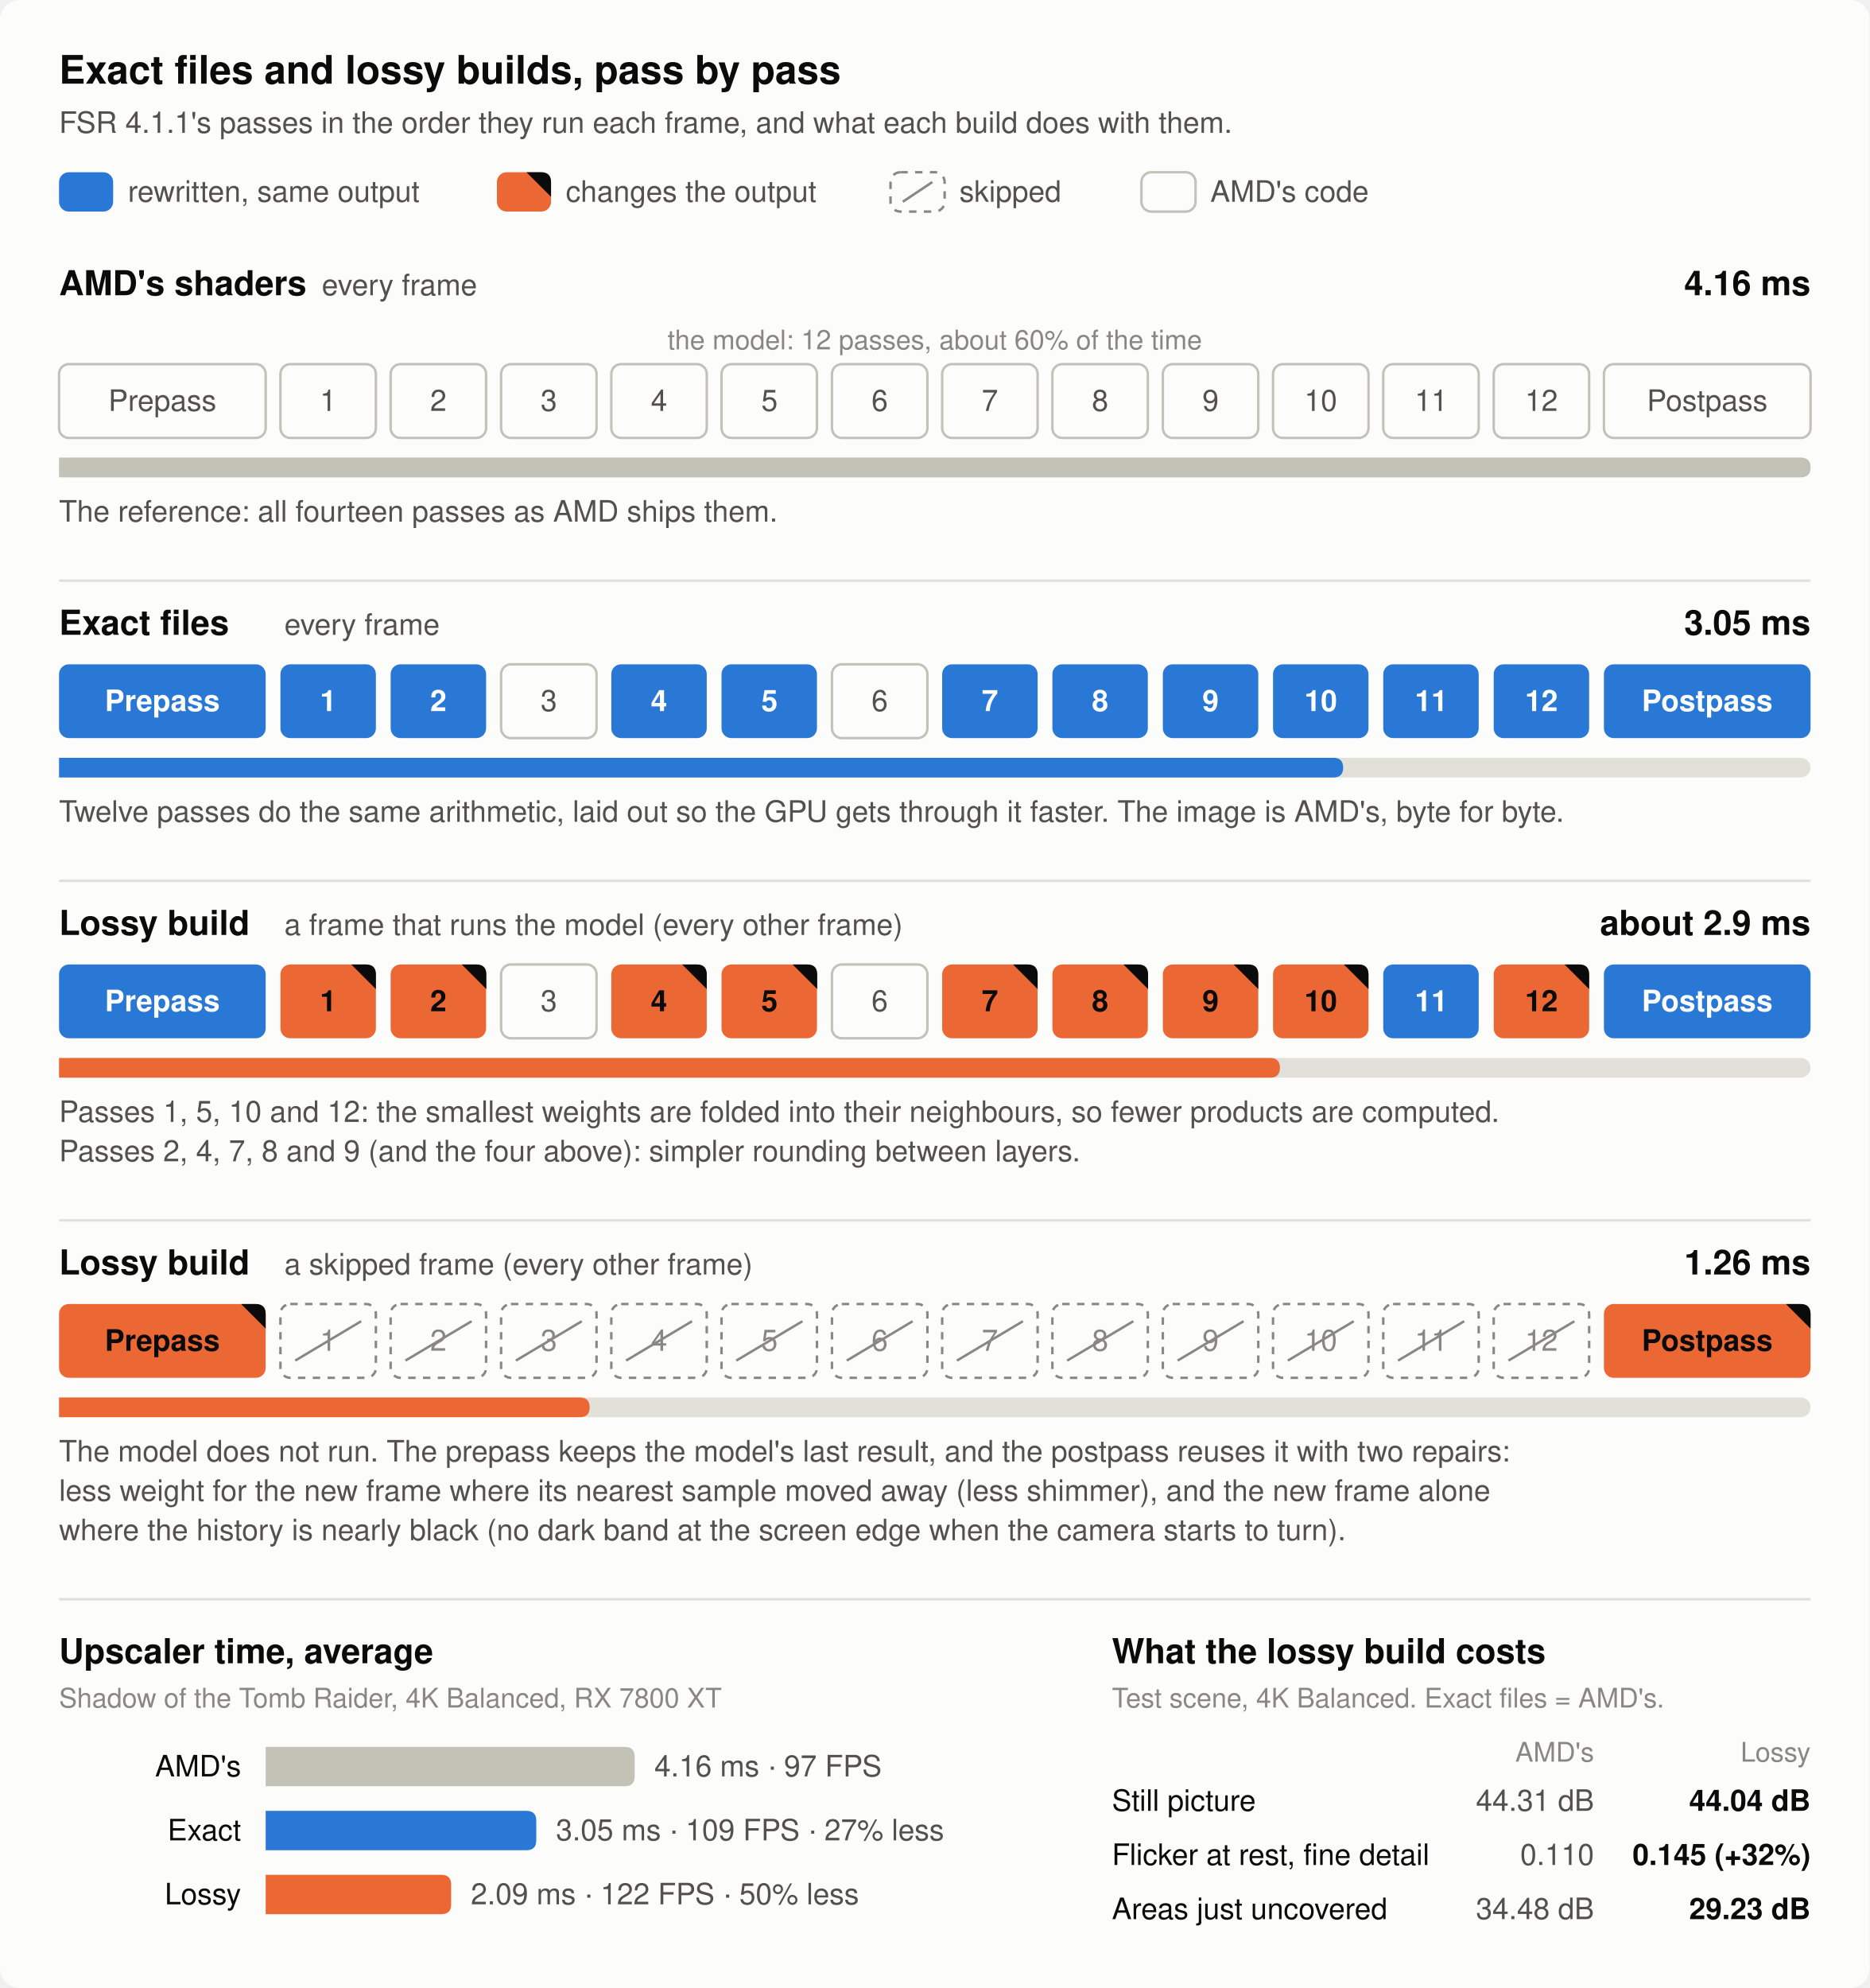
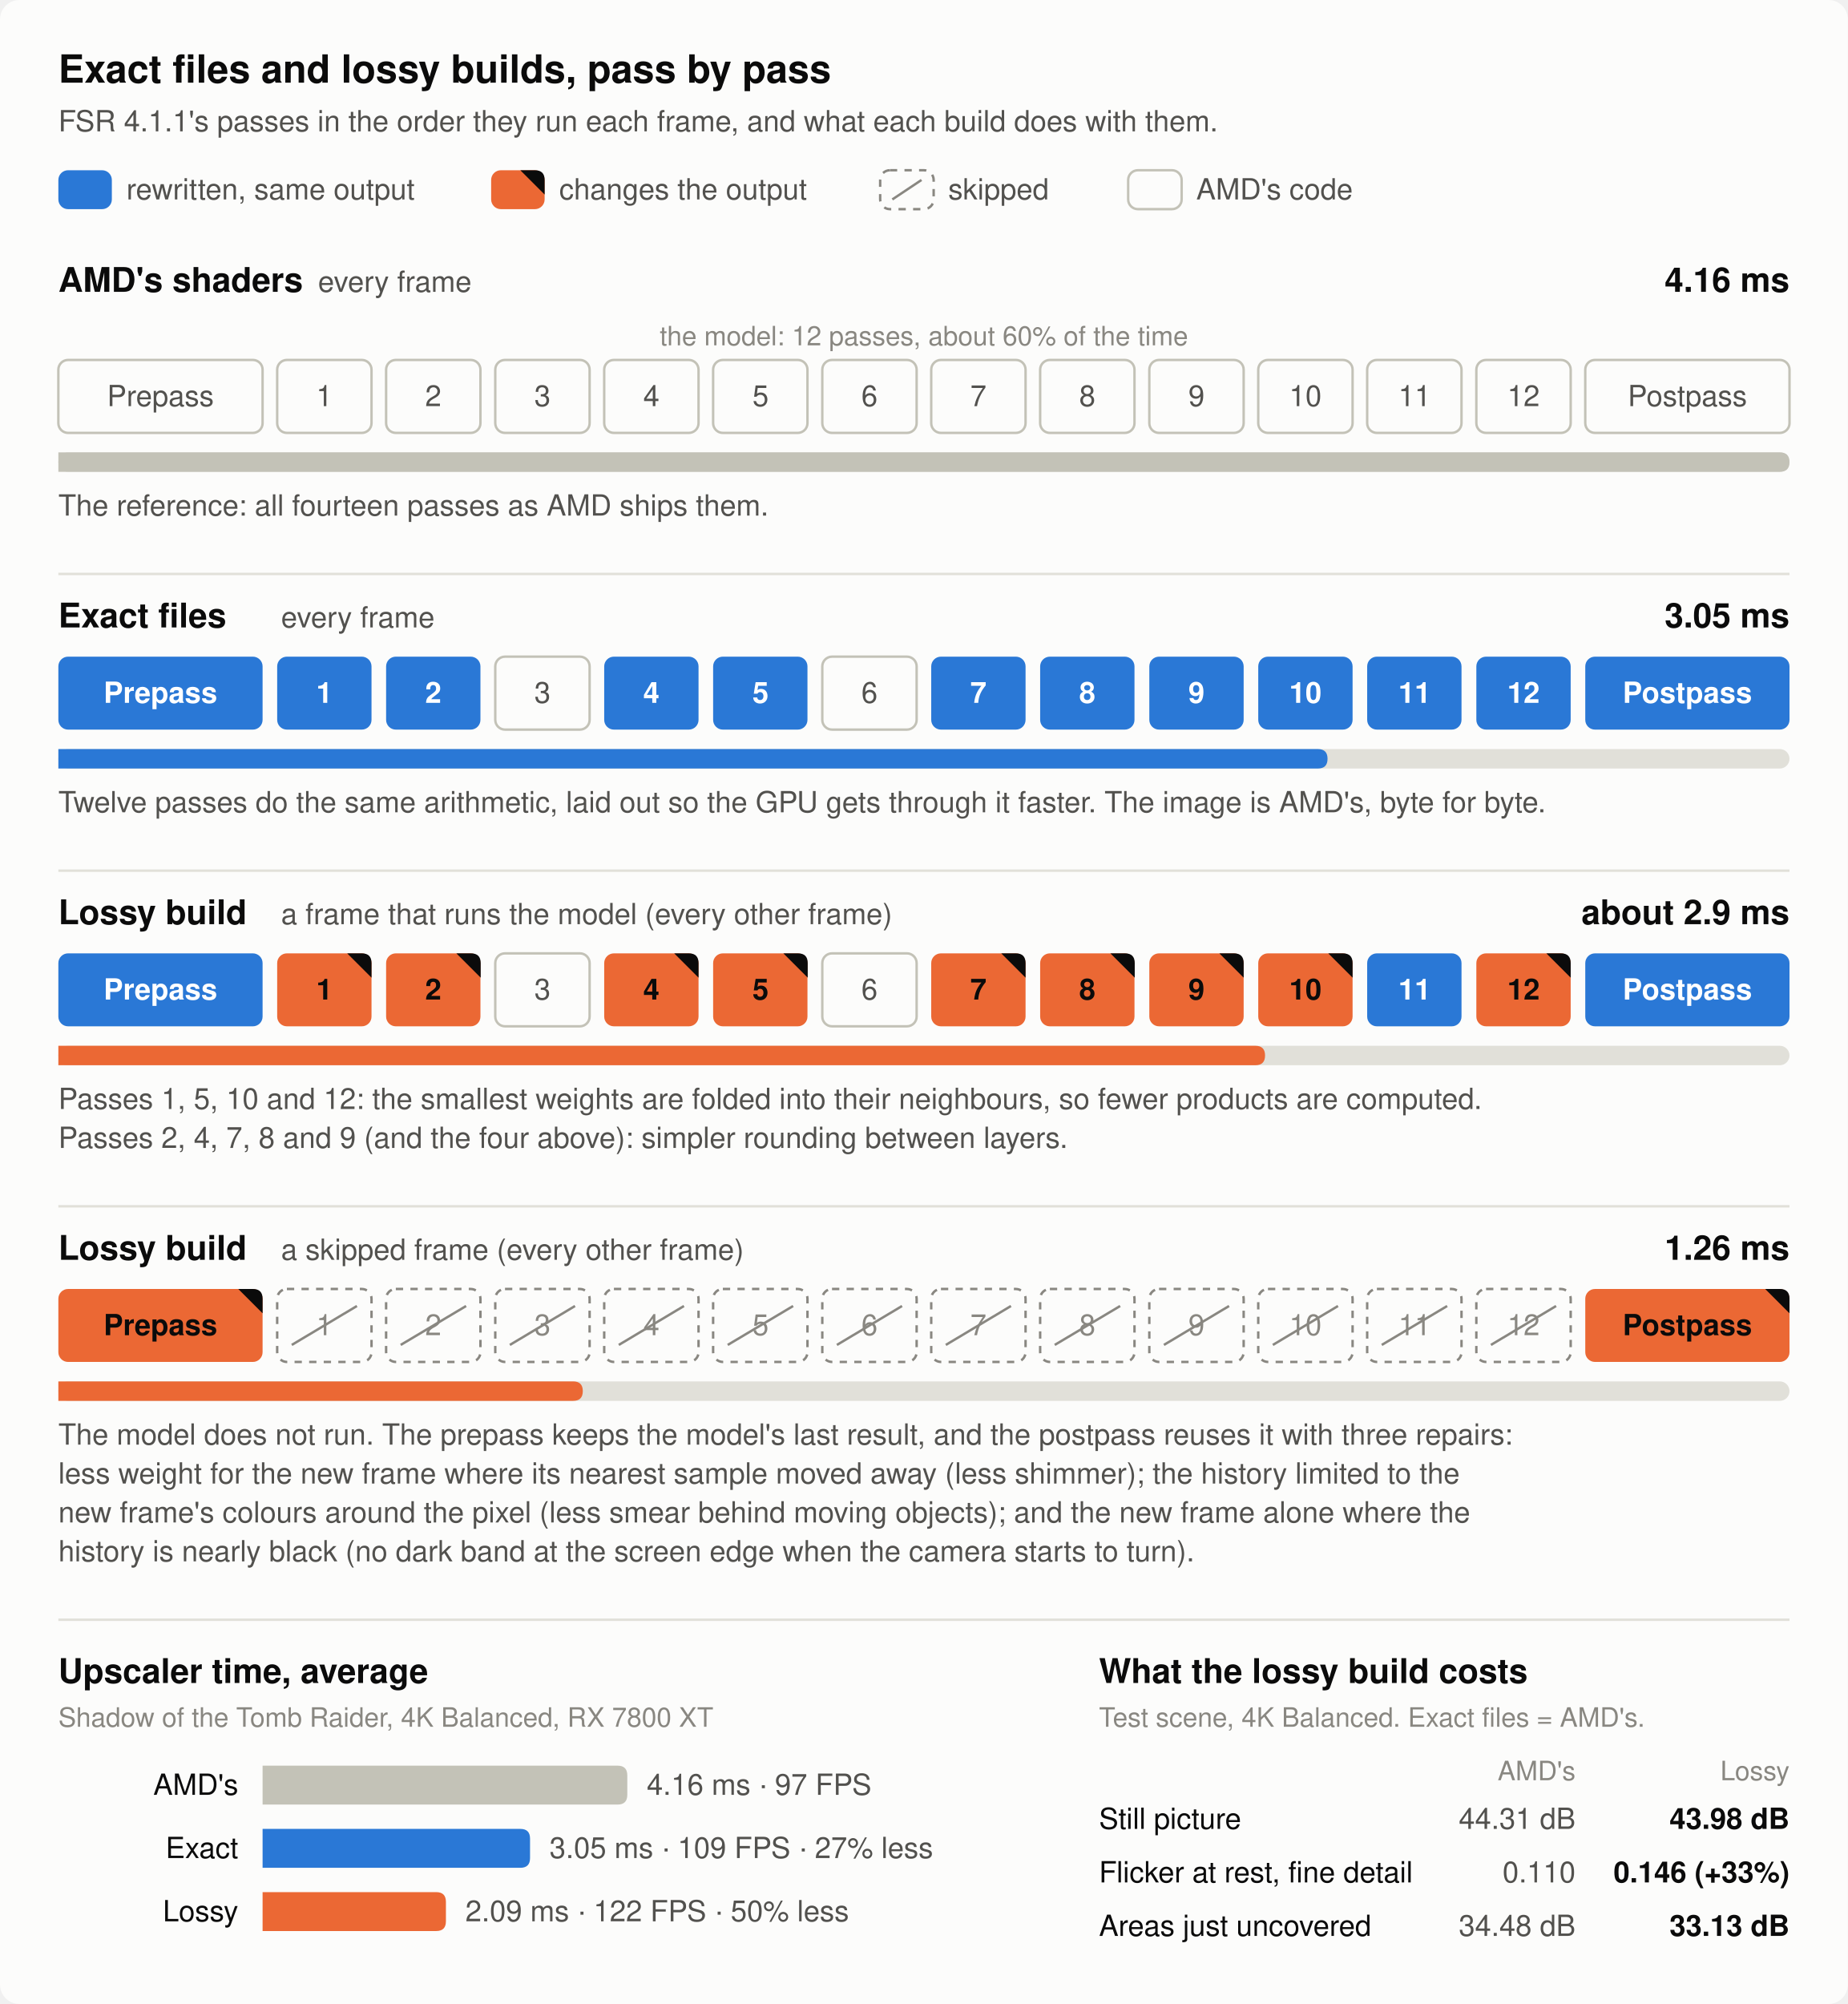
- <svg xmlns="http://www.w3.org/2000/svg" width="760" height="808" viewBox="0 0 760 808" role="img" aria-label="How the exact files and the lossy test builds differ from AMD's FSR 4.1.1 shaders, pass by pass. AMD's shaders: all fourteen passes unchanged, 4.16 ms per frame. Exact files: twelve passes rewritten with the same output (model passes 3 and 6 untouched), 3.05 ms, the image is AMD's byte for byte. Lossy build on a frame that runs the model: nine model passes change the output (weights folded in passes 1, 5, 10 and 12, simpler rounding in those and in 2, 4, 7, 8 and 9), about 2.9 ms. Lossy build on a skipped frame: all twelve model passes are skipped and the prepass and postpass reuse the last result with two repairs, 1.26 ms. The two kinds of frame alternate, 2.09 ms on average, 50% less than AMD's. Cost of the lossy build in a test scene at 4K Balanced: still picture 44.04 dB against 44.31, flicker on fine detail at rest 0.145 against 0.110 (32% more), areas just uncovered by a moving object 29.23 dB against 34.48. Shadow of the Tomb Raider, 4K Balanced, Radeon RX 7800 XT.">
-   <rect width="760" height="808" rx="8" fill="#fcfcfb" />
+ <svg xmlns="http://www.w3.org/2000/svg" width="760" height="824" viewBox="0 0 760 824" role="img" aria-label="How the exact files and the lossy test builds differ from AMD's FSR 4.1.1 shaders, pass by pass. AMD's shaders: all fourteen passes unchanged, 4.16 ms per frame. Exact files: twelve passes rewritten with the same output (model passes 3 and 6 untouched), 3.05 ms, the image is AMD's byte for byte. Lossy build on a frame that runs the model: nine model passes change the output (weights folded in passes 1, 5, 10 and 12, simpler rounding in those and in 2, 4, 7, 8 and 9), about 2.9 ms. Lossy build on a skipped frame: all twelve model passes are skipped and the prepass and postpass reuse the last result with three repairs, 1.26 ms. The two kinds of frame alternate, 2.09 ms on average, 50% less than AMD's. Cost of the lossy build in a test scene at 4K Balanced: still picture 43.98 dB against 44.31, flicker on fine detail at rest 0.146 against 0.110 (33% more), areas just uncovered by a moving object 33.13 dB against 34.48. Shadow of the Tomb Raider, 4K Balanced, Radeon RX 7800 XT.">
+   <rect width="760" height="824" rx="8" fill="#fcfcfb" />
  <text x="24.0" y="34.0" font-family="-apple-system, 'Segoe UI', Helvetica, Arial, sans-serif" font-size="16" font-weight="600" text-anchor="start" fill="#0b0b0b">Exact files and lossy builds, pass by pass</text>
  <text x="24.0" y="54.0" font-family="-apple-system, 'Segoe UI', Helvetica, Arial, sans-serif" font-size="12" text-anchor="start" fill="#52514e">FSR 4.1.1's passes in the order they run each frame, and what each build does with them.</text>
  <rect x="24.0" y="70" width="22.0" height="16" rx="4" fill="#2a78d6" />
  <text x="35.0" y="82.0" font-family="-apple-system, 'Segoe UI', Helvetica, Arial, sans-serif" font-size="12" font-weight="600" text-anchor="middle" fill="#ffffff" />
  <text x="52.0" y="82.0" font-family="-apple-system, 'Segoe UI', Helvetica, Arial, sans-serif" font-size="12" text-anchor="start" fill="#52514e">rewritten, same output</text>
  <rect x="202.0" y="70" width="22.0" height="16" rx="4" fill="#eb6834" />
  <text x="213.0" y="82.0" font-family="-apple-system, 'Segoe UI', Helvetica, Arial, sans-serif" font-size="12" font-weight="600" text-anchor="middle" fill="#0b0b0b" />
  <path d="M214.0,70 H220.0 Q224.0,70 224.0,74 V80 Z" fill="#0b0b0b" />
  <text x="230.0" y="82.0" font-family="-apple-system, 'Segoe UI', Helvetica, Arial, sans-serif" font-size="12" text-anchor="start" fill="#52514e">changes the output</text>
  <rect x="362.0" y="70" width="22.0" height="16" rx="4" fill="#fcfcfb" stroke="#898781" stroke-width="1" stroke-dasharray="3 3" />
  <line x1="367" y1="82" x2="379" y2="74" stroke="#898781" stroke-width="1" />
  <text x="390.0" y="82.0" font-family="-apple-system, 'Segoe UI', Helvetica, Arial, sans-serif" font-size="12" text-anchor="start" fill="#52514e">skipped</text>
  <rect x="464.0" y="70" width="22.0" height="16" rx="4" fill="#fcfcfb" stroke="#c3c2b7" stroke-width="1" />
  <text x="475.0" y="82.0" font-family="-apple-system, 'Segoe UI', Helvetica, Arial, sans-serif" font-size="12" text-anchor="middle" fill="#52514e" />
  <text x="492.0" y="82.0" font-family="-apple-system, 'Segoe UI', Helvetica, Arial, sans-serif" font-size="12" text-anchor="start" fill="#52514e">AMD's code</text>
  <text x="24.0" y="120.0" font-family="-apple-system, 'Segoe UI', Helvetica, Arial, sans-serif" font-size="14" font-weight="600" text-anchor="start" fill="#0b0b0b">AMD's shaders</text>
  <text x="130.8" y="120.0" font-family="-apple-system, 'Segoe UI', Helvetica, Arial, sans-serif" font-size="12" text-anchor="start" fill="#52514e">every frame</text>
  <text x="736.0" y="120.0" font-family="-apple-system, 'Segoe UI', Helvetica, Arial, sans-serif" font-size="14" font-weight="600" text-anchor="end" fill="#0b0b0b">4.16 ms</text>
  <rect x="24.0" y="148" width="84.0" height="30" rx="4" fill="#fcfcfb" stroke="#c3c2b7" stroke-width="1" />
  <text x="66.0" y="167.0" font-family="-apple-system, 'Segoe UI', Helvetica, Arial, sans-serif" font-size="12" text-anchor="middle" fill="#52514e">Prepass</text>
  <rect x="114.0" y="148" width="38.8" height="30" rx="4" fill="#fcfcfb" stroke="#c3c2b7" stroke-width="1" />
  <text x="133.4" y="167.0" font-family="-apple-system, 'Segoe UI', Helvetica, Arial, sans-serif" font-size="12" text-anchor="middle" fill="#52514e">1</text>
  <rect x="158.8" y="148" width="38.8" height="30" rx="4" fill="#fcfcfb" stroke="#c3c2b7" stroke-width="1" />
  <text x="178.2" y="167.0" font-family="-apple-system, 'Segoe UI', Helvetica, Arial, sans-serif" font-size="12" text-anchor="middle" fill="#52514e">2</text>
  <rect x="203.7" y="148" width="38.8" height="30" rx="4" fill="#fcfcfb" stroke="#c3c2b7" stroke-width="1" />
  <text x="223.1" y="167.0" font-family="-apple-system, 'Segoe UI', Helvetica, Arial, sans-serif" font-size="12" text-anchor="middle" fill="#52514e">3</text>
  <rect x="248.5" y="148" width="38.8" height="30" rx="4" fill="#fcfcfb" stroke="#c3c2b7" stroke-width="1" />
  <text x="267.9" y="167.0" font-family="-apple-system, 'Segoe UI', Helvetica, Arial, sans-serif" font-size="12" text-anchor="middle" fill="#52514e">4</text>
  <rect x="293.3" y="148" width="38.8" height="30" rx="4" fill="#fcfcfb" stroke="#c3c2b7" stroke-width="1" />
  <text x="312.8" y="167.0" font-family="-apple-system, 'Segoe UI', Helvetica, Arial, sans-serif" font-size="12" text-anchor="middle" fill="#52514e">5</text>
  <rect x="338.2" y="148" width="38.8" height="30" rx="4" fill="#fcfcfb" stroke="#c3c2b7" stroke-width="1" />
  <text x="357.6" y="167.0" font-family="-apple-system, 'Segoe UI', Helvetica, Arial, sans-serif" font-size="12" text-anchor="middle" fill="#52514e">6</text>
  <rect x="383.0" y="148" width="38.8" height="30" rx="4" fill="#fcfcfb" stroke="#c3c2b7" stroke-width="1" />
  <text x="402.4" y="167.0" font-family="-apple-system, 'Segoe UI', Helvetica, Arial, sans-serif" font-size="12" text-anchor="middle" fill="#52514e">7</text>
  <rect x="427.8" y="148" width="38.8" height="30" rx="4" fill="#fcfcfb" stroke="#c3c2b7" stroke-width="1" />
  <text x="447.2" y="167.0" font-family="-apple-system, 'Segoe UI', Helvetica, Arial, sans-serif" font-size="12" text-anchor="middle" fill="#52514e">8</text>
  <rect x="472.7" y="148" width="38.8" height="30" rx="4" fill="#fcfcfb" stroke="#c3c2b7" stroke-width="1" />
  <text x="492.1" y="167.0" font-family="-apple-system, 'Segoe UI', Helvetica, Arial, sans-serif" font-size="12" text-anchor="middle" fill="#52514e">9</text>
  <rect x="517.5" y="148" width="38.8" height="30" rx="4" fill="#fcfcfb" stroke="#c3c2b7" stroke-width="1" />
  <text x="536.9" y="167.0" font-family="-apple-system, 'Segoe UI', Helvetica, Arial, sans-serif" font-size="12" text-anchor="middle" fill="#52514e">10</text>
  <rect x="562.3" y="148" width="38.8" height="30" rx="4" fill="#fcfcfb" stroke="#c3c2b7" stroke-width="1" />
  <text x="581.8" y="167.0" font-family="-apple-system, 'Segoe UI', Helvetica, Arial, sans-serif" font-size="12" text-anchor="middle" fill="#52514e">11</text>
  <rect x="607.2" y="148" width="38.8" height="30" rx="4" fill="#fcfcfb" stroke="#c3c2b7" stroke-width="1" />
  <text x="626.6" y="167.0" font-family="-apple-system, 'Segoe UI', Helvetica, Arial, sans-serif" font-size="12" text-anchor="middle" fill="#52514e">12</text>
  <rect x="652.0" y="148" width="84.0" height="30" rx="4" fill="#fcfcfb" stroke="#c3c2b7" stroke-width="1" />
  <text x="694.0" y="167.0" font-family="-apple-system, 'Segoe UI', Helvetica, Arial, sans-serif" font-size="12" text-anchor="middle" fill="#52514e">Postpass</text>
  <text x="380.0" y="142.0" font-family="-apple-system, 'Segoe UI', Helvetica, Arial, sans-serif" font-size="11" text-anchor="middle" fill="#898781">the model: 12 passes, about 60% of the time</text>
  <rect x="24" y="186" width="712" height="8" rx="4" fill="#e1e0d9" />
  <path d="M24,186 H732.0 Q736.0,186 736.0,190 V190 Q736.0,194 732.0,194 H24 Z" fill="#c3c2b7" />
  <text x="24.0" y="212.0" font-family="-apple-system, 'Segoe UI', Helvetica, Arial, sans-serif" font-size="12" text-anchor="start" fill="#52514e">The reference: all fourteen passes as AMD ships them.</text>
  <line x1="24" y1="236" x2="736" y2="236" stroke="#e1e0d9" stroke-width="1" />
  <text x="24.0" y="258.0" font-family="-apple-system, 'Segoe UI', Helvetica, Arial, sans-serif" font-size="14" font-weight="600" text-anchor="start" fill="#0b0b0b">Exact files</text>
  <text x="115.6" y="258.0" font-family="-apple-system, 'Segoe UI', Helvetica, Arial, sans-serif" font-size="12" text-anchor="start" fill="#52514e">every frame</text>
  <text x="736.0" y="258.0" font-family="-apple-system, 'Segoe UI', Helvetica, Arial, sans-serif" font-size="14" font-weight="600" text-anchor="end" fill="#0b0b0b">3.05 ms</text>
  <rect x="24.0" y="270" width="84.0" height="30" rx="4" fill="#2a78d6" />
  <text x="66.0" y="289.0" font-family="-apple-system, 'Segoe UI', Helvetica, Arial, sans-serif" font-size="12" font-weight="600" text-anchor="middle" fill="#ffffff">Prepass</text>
  <rect x="114.0" y="270" width="38.8" height="30" rx="4" fill="#2a78d6" />
  <text x="133.4" y="289.0" font-family="-apple-system, 'Segoe UI', Helvetica, Arial, sans-serif" font-size="12" font-weight="600" text-anchor="middle" fill="#ffffff">1</text>
  <rect x="158.8" y="270" width="38.8" height="30" rx="4" fill="#2a78d6" />
  <text x="178.2" y="289.0" font-family="-apple-system, 'Segoe UI', Helvetica, Arial, sans-serif" font-size="12" font-weight="600" text-anchor="middle" fill="#ffffff">2</text>
  <rect x="203.7" y="270" width="38.8" height="30" rx="4" fill="#fcfcfb" stroke="#c3c2b7" stroke-width="1" />
  <text x="223.1" y="289.0" font-family="-apple-system, 'Segoe UI', Helvetica, Arial, sans-serif" font-size="12" text-anchor="middle" fill="#52514e">3</text>
  <rect x="248.5" y="270" width="38.8" height="30" rx="4" fill="#2a78d6" />
  <text x="267.9" y="289.0" font-family="-apple-system, 'Segoe UI', Helvetica, Arial, sans-serif" font-size="12" font-weight="600" text-anchor="middle" fill="#ffffff">4</text>
  <rect x="293.3" y="270" width="38.8" height="30" rx="4" fill="#2a78d6" />
  <text x="312.8" y="289.0" font-family="-apple-system, 'Segoe UI', Helvetica, Arial, sans-serif" font-size="12" font-weight="600" text-anchor="middle" fill="#ffffff">5</text>
  <rect x="338.2" y="270" width="38.8" height="30" rx="4" fill="#fcfcfb" stroke="#c3c2b7" stroke-width="1" />
  <text x="357.6" y="289.0" font-family="-apple-system, 'Segoe UI', Helvetica, Arial, sans-serif" font-size="12" text-anchor="middle" fill="#52514e">6</text>
  <rect x="383.0" y="270" width="38.8" height="30" rx="4" fill="#2a78d6" />
  <text x="402.4" y="289.0" font-family="-apple-system, 'Segoe UI', Helvetica, Arial, sans-serif" font-size="12" font-weight="600" text-anchor="middle" fill="#ffffff">7</text>
  <rect x="427.8" y="270" width="38.8" height="30" rx="4" fill="#2a78d6" />
  <text x="447.2" y="289.0" font-family="-apple-system, 'Segoe UI', Helvetica, Arial, sans-serif" font-size="12" font-weight="600" text-anchor="middle" fill="#ffffff">8</text>
  <rect x="472.7" y="270" width="38.8" height="30" rx="4" fill="#2a78d6" />
  <text x="492.1" y="289.0" font-family="-apple-system, 'Segoe UI', Helvetica, Arial, sans-serif" font-size="12" font-weight="600" text-anchor="middle" fill="#ffffff">9</text>
  <rect x="517.5" y="270" width="38.8" height="30" rx="4" fill="#2a78d6" />
  <text x="536.9" y="289.0" font-family="-apple-system, 'Segoe UI', Helvetica, Arial, sans-serif" font-size="12" font-weight="600" text-anchor="middle" fill="#ffffff">10</text>
  <rect x="562.3" y="270" width="38.8" height="30" rx="4" fill="#2a78d6" />
  <text x="581.8" y="289.0" font-family="-apple-system, 'Segoe UI', Helvetica, Arial, sans-serif" font-size="12" font-weight="600" text-anchor="middle" fill="#ffffff">11</text>
  <rect x="607.2" y="270" width="38.8" height="30" rx="4" fill="#2a78d6" />
  <text x="626.6" y="289.0" font-family="-apple-system, 'Segoe UI', Helvetica, Arial, sans-serif" font-size="12" font-weight="600" text-anchor="middle" fill="#ffffff">12</text>
  <rect x="652.0" y="270" width="84.0" height="30" rx="4" fill="#2a78d6" />
  <text x="694.0" y="289.0" font-family="-apple-system, 'Segoe UI', Helvetica, Arial, sans-serif" font-size="12" font-weight="600" text-anchor="middle" fill="#ffffff">Postpass</text>
  <rect x="24" y="308" width="712" height="8" rx="4" fill="#e1e0d9" />
  <path d="M24,308 H542.0 Q546.0,308 546.0,312 V312 Q546.0,316 542.0,316 H24 Z" fill="#2a78d6" />
  <text x="24.0" y="334.0" font-family="-apple-system, 'Segoe UI', Helvetica, Arial, sans-serif" font-size="12" text-anchor="start" fill="#52514e">Twelve passes do the same arithmetic, laid out so the GPU gets through it faster. The image is AMD's, byte for byte.</text>
  <line x1="24" y1="358" x2="736" y2="358" stroke="#e1e0d9" stroke-width="1" />
  <text x="24.0" y="380.0" font-family="-apple-system, 'Segoe UI', Helvetica, Arial, sans-serif" font-size="14" font-weight="600" text-anchor="start" fill="#0b0b0b">Lossy build</text>
  <text x="115.6" y="380.0" font-family="-apple-system, 'Segoe UI', Helvetica, Arial, sans-serif" font-size="12" text-anchor="start" fill="#52514e">a frame that runs the model (every other frame)</text>
  <text x="736.0" y="380.0" font-family="-apple-system, 'Segoe UI', Helvetica, Arial, sans-serif" font-size="14" font-weight="600" text-anchor="end" fill="#0b0b0b">about 2.9 ms</text>
  <rect x="24.0" y="392" width="84.0" height="30" rx="4" fill="#2a78d6" />
  <text x="66.0" y="411.0" font-family="-apple-system, 'Segoe UI', Helvetica, Arial, sans-serif" font-size="12" font-weight="600" text-anchor="middle" fill="#ffffff">Prepass</text>
  <rect x="114.0" y="392" width="38.8" height="30" rx="4" fill="#eb6834" />
  <text x="133.4" y="411.0" font-family="-apple-system, 'Segoe UI', Helvetica, Arial, sans-serif" font-size="12" font-weight="600" text-anchor="middle" fill="#0b0b0b">1</text>
  <path d="M142.8,392 H148.8 Q152.8,392 152.8,396 V402 Z" fill="#0b0b0b" />
  <rect x="158.8" y="392" width="38.8" height="30" rx="4" fill="#eb6834" />
  <text x="178.2" y="411.0" font-family="-apple-system, 'Segoe UI', Helvetica, Arial, sans-serif" font-size="12" font-weight="600" text-anchor="middle" fill="#0b0b0b">2</text>
  <path d="M187.7,392 H193.7 Q197.7,392 197.7,396 V402 Z" fill="#0b0b0b" />
  <rect x="203.7" y="392" width="38.8" height="30" rx="4" fill="#fcfcfb" stroke="#c3c2b7" stroke-width="1" />
  <text x="223.1" y="411.0" font-family="-apple-system, 'Segoe UI', Helvetica, Arial, sans-serif" font-size="12" text-anchor="middle" fill="#52514e">3</text>
  <rect x="248.5" y="392" width="38.8" height="30" rx="4" fill="#eb6834" />
  <text x="267.9" y="411.0" font-family="-apple-system, 'Segoe UI', Helvetica, Arial, sans-serif" font-size="12" font-weight="600" text-anchor="middle" fill="#0b0b0b">4</text>
  <path d="M277.3,392 H283.3 Q287.3,392 287.3,396 V402 Z" fill="#0b0b0b" />
  <rect x="293.3" y="392" width="38.8" height="30" rx="4" fill="#eb6834" />
  <text x="312.8" y="411.0" font-family="-apple-system, 'Segoe UI', Helvetica, Arial, sans-serif" font-size="12" font-weight="600" text-anchor="middle" fill="#0b0b0b">5</text>
  <path d="M322.2,392 H328.2 Q332.2,392 332.2,396 V402 Z" fill="#0b0b0b" />
  <rect x="338.2" y="392" width="38.8" height="30" rx="4" fill="#fcfcfb" stroke="#c3c2b7" stroke-width="1" />
  <text x="357.6" y="411.0" font-family="-apple-system, 'Segoe UI', Helvetica, Arial, sans-serif" font-size="12" text-anchor="middle" fill="#52514e">6</text>
  <rect x="383.0" y="392" width="38.8" height="30" rx="4" fill="#eb6834" />
  <text x="402.4" y="411.0" font-family="-apple-system, 'Segoe UI', Helvetica, Arial, sans-serif" font-size="12" font-weight="600" text-anchor="middle" fill="#0b0b0b">7</text>
  <path d="M411.8,392 H417.8 Q421.8,392 421.8,396 V402 Z" fill="#0b0b0b" />
  <rect x="427.8" y="392" width="38.8" height="30" rx="4" fill="#eb6834" />
  <text x="447.2" y="411.0" font-family="-apple-system, 'Segoe UI', Helvetica, Arial, sans-serif" font-size="12" font-weight="600" text-anchor="middle" fill="#0b0b0b">8</text>
  <path d="M456.7,392 H462.7 Q466.7,392 466.7,396 V402 Z" fill="#0b0b0b" />
  <rect x="472.7" y="392" width="38.8" height="30" rx="4" fill="#eb6834" />
  <text x="492.1" y="411.0" font-family="-apple-system, 'Segoe UI', Helvetica, Arial, sans-serif" font-size="12" font-weight="600" text-anchor="middle" fill="#0b0b0b">9</text>
  <path d="M501.5,392 H507.5 Q511.5,392 511.5,396 V402 Z" fill="#0b0b0b" />
  <rect x="517.5" y="392" width="38.8" height="30" rx="4" fill="#eb6834" />
  <text x="536.9" y="411.0" font-family="-apple-system, 'Segoe UI', Helvetica, Arial, sans-serif" font-size="12" font-weight="600" text-anchor="middle" fill="#0b0b0b">10</text>
  <path d="M546.3,392 H552.3 Q556.3,392 556.3,396 V402 Z" fill="#0b0b0b" />
  <rect x="562.3" y="392" width="38.8" height="30" rx="4" fill="#2a78d6" />
  <text x="581.8" y="411.0" font-family="-apple-system, 'Segoe UI', Helvetica, Arial, sans-serif" font-size="12" font-weight="600" text-anchor="middle" fill="#ffffff">11</text>
  <rect x="607.2" y="392" width="38.8" height="30" rx="4" fill="#eb6834" />
  <text x="626.6" y="411.0" font-family="-apple-system, 'Segoe UI', Helvetica, Arial, sans-serif" font-size="12" font-weight="600" text-anchor="middle" fill="#0b0b0b">12</text>
  <path d="M636.0,392 H642.0 Q646.0,392 646.0,396 V402 Z" fill="#0b0b0b" />
  <rect x="652.0" y="392" width="84.0" height="30" rx="4" fill="#2a78d6" />
  <text x="694.0" y="411.0" font-family="-apple-system, 'Segoe UI', Helvetica, Arial, sans-serif" font-size="12" font-weight="600" text-anchor="middle" fill="#ffffff">Postpass</text>
  <rect x="24" y="430" width="712" height="8" rx="4" fill="#e1e0d9" />
  <path d="M24,430 H516.3 Q520.3,430 520.3,434 V434 Q520.3,438 516.3,438 H24 Z" fill="#eb6834" />
  <text x="24.0" y="456.0" font-family="-apple-system, 'Segoe UI', Helvetica, Arial, sans-serif" font-size="12" text-anchor="start" fill="#52514e">Passes 1, 5, 10 and 12: the smallest weights are folded into their neighbours, so fewer products are computed.</text>
  <text x="24.0" y="472.0" font-family="-apple-system, 'Segoe UI', Helvetica, Arial, sans-serif" font-size="12" text-anchor="start" fill="#52514e">Passes 2, 4, 7, 8 and 9 (and the four above): simpler rounding between layers.</text>
  <line x1="24" y1="496" x2="736" y2="496" stroke="#e1e0d9" stroke-width="1" />
  <text x="24.0" y="518.0" font-family="-apple-system, 'Segoe UI', Helvetica, Arial, sans-serif" font-size="14" font-weight="600" text-anchor="start" fill="#0b0b0b">Lossy build</text>
  <text x="115.6" y="518.0" font-family="-apple-system, 'Segoe UI', Helvetica, Arial, sans-serif" font-size="12" text-anchor="start" fill="#52514e">a skipped frame (every other frame)</text>
  <text x="736.0" y="518.0" font-family="-apple-system, 'Segoe UI', Helvetica, Arial, sans-serif" font-size="14" font-weight="600" text-anchor="end" fill="#0b0b0b">1.26 ms</text>
  <rect x="24.0" y="530" width="84.0" height="30" rx="4" fill="#eb6834" />
  <text x="66.0" y="549.0" font-family="-apple-system, 'Segoe UI', Helvetica, Arial, sans-serif" font-size="12" font-weight="600" text-anchor="middle" fill="#0b0b0b">Prepass</text>
  <path d="M98.0,530 H104.0 Q108.0,530 108.0,534 V540 Z" fill="#0b0b0b" />
  <rect x="114.0" y="530" width="38.8" height="30" rx="4" fill="#fcfcfb" stroke="#898781" stroke-width="1" stroke-dasharray="3 3" />
  <text x="133.4" y="549.0" font-family="-apple-system, 'Segoe UI', Helvetica, Arial, sans-serif" font-size="12" text-anchor="middle" fill="#898781">1</text>
  <line x1="120.0" y1="553" x2="146.8" y2="537" stroke="#898781" stroke-width="1" />
  <rect x="158.8" y="530" width="38.8" height="30" rx="4" fill="#fcfcfb" stroke="#898781" stroke-width="1" stroke-dasharray="3 3" />
  <text x="178.2" y="549.0" font-family="-apple-system, 'Segoe UI', Helvetica, Arial, sans-serif" font-size="12" text-anchor="middle" fill="#898781">2</text>
  <line x1="164.8" y1="553" x2="191.7" y2="537" stroke="#898781" stroke-width="1" />
  <rect x="203.7" y="530" width="38.8" height="30" rx="4" fill="#fcfcfb" stroke="#898781" stroke-width="1" stroke-dasharray="3 3" />
  <text x="223.1" y="549.0" font-family="-apple-system, 'Segoe UI', Helvetica, Arial, sans-serif" font-size="12" text-anchor="middle" fill="#898781">3</text>
  <line x1="209.7" y1="553" x2="236.5" y2="537" stroke="#898781" stroke-width="1" />
  <rect x="248.5" y="530" width="38.8" height="30" rx="4" fill="#fcfcfb" stroke="#898781" stroke-width="1" stroke-dasharray="3 3" />
  <text x="267.9" y="549.0" font-family="-apple-system, 'Segoe UI', Helvetica, Arial, sans-serif" font-size="12" text-anchor="middle" fill="#898781">4</text>
  <line x1="254.5" y1="553" x2="281.3" y2="537" stroke="#898781" stroke-width="1" />
  <rect x="293.3" y="530" width="38.8" height="30" rx="4" fill="#fcfcfb" stroke="#898781" stroke-width="1" stroke-dasharray="3 3" />
  <text x="312.8" y="549.0" font-family="-apple-system, 'Segoe UI', Helvetica, Arial, sans-serif" font-size="12" text-anchor="middle" fill="#898781">5</text>
  <line x1="299.3" y1="553" x2="326.2" y2="537" stroke="#898781" stroke-width="1" />
  <rect x="338.2" y="530" width="38.8" height="30" rx="4" fill="#fcfcfb" stroke="#898781" stroke-width="1" stroke-dasharray="3 3" />
  <text x="357.6" y="549.0" font-family="-apple-system, 'Segoe UI', Helvetica, Arial, sans-serif" font-size="12" text-anchor="middle" fill="#898781">6</text>
  <line x1="344.2" y1="553" x2="371.0" y2="537" stroke="#898781" stroke-width="1" />
  <rect x="383.0" y="530" width="38.8" height="30" rx="4" fill="#fcfcfb" stroke="#898781" stroke-width="1" stroke-dasharray="3 3" />
  <text x="402.4" y="549.0" font-family="-apple-system, 'Segoe UI', Helvetica, Arial, sans-serif" font-size="12" text-anchor="middle" fill="#898781">7</text>
  <line x1="389.0" y1="553" x2="415.8" y2="537" stroke="#898781" stroke-width="1" />
  <rect x="427.8" y="530" width="38.8" height="30" rx="4" fill="#fcfcfb" stroke="#898781" stroke-width="1" stroke-dasharray="3 3" />
  <text x="447.2" y="549.0" font-family="-apple-system, 'Segoe UI', Helvetica, Arial, sans-serif" font-size="12" text-anchor="middle" fill="#898781">8</text>
  <line x1="433.8" y1="553" x2="460.7" y2="537" stroke="#898781" stroke-width="1" />
  <rect x="472.7" y="530" width="38.8" height="30" rx="4" fill="#fcfcfb" stroke="#898781" stroke-width="1" stroke-dasharray="3 3" />
  <text x="492.1" y="549.0" font-family="-apple-system, 'Segoe UI', Helvetica, Arial, sans-serif" font-size="12" text-anchor="middle" fill="#898781">9</text>
  <line x1="478.7" y1="553" x2="505.5" y2="537" stroke="#898781" stroke-width="1" />
  <rect x="517.5" y="530" width="38.8" height="30" rx="4" fill="#fcfcfb" stroke="#898781" stroke-width="1" stroke-dasharray="3 3" />
  <text x="536.9" y="549.0" font-family="-apple-system, 'Segoe UI', Helvetica, Arial, sans-serif" font-size="12" text-anchor="middle" fill="#898781">10</text>
  <line x1="523.5" y1="553" x2="550.3" y2="537" stroke="#898781" stroke-width="1" />
  <rect x="562.3" y="530" width="38.8" height="30" rx="4" fill="#fcfcfb" stroke="#898781" stroke-width="1" stroke-dasharray="3 3" />
  <text x="581.8" y="549.0" font-family="-apple-system, 'Segoe UI', Helvetica, Arial, sans-serif" font-size="12" text-anchor="middle" fill="#898781">11</text>
  <line x1="568.3" y1="553" x2="595.2" y2="537" stroke="#898781" stroke-width="1" />
  <rect x="607.2" y="530" width="38.8" height="30" rx="4" fill="#fcfcfb" stroke="#898781" stroke-width="1" stroke-dasharray="3 3" />
  <text x="626.6" y="549.0" font-family="-apple-system, 'Segoe UI', Helvetica, Arial, sans-serif" font-size="12" text-anchor="middle" fill="#898781">12</text>
  <line x1="613.2" y1="553" x2="640.0" y2="537" stroke="#898781" stroke-width="1" />
  <rect x="652.0" y="530" width="84.0" height="30" rx="4" fill="#eb6834" />
  <text x="694.0" y="549.0" font-family="-apple-system, 'Segoe UI', Helvetica, Arial, sans-serif" font-size="12" font-weight="600" text-anchor="middle" fill="#0b0b0b">Postpass</text>
  <path d="M726.0,530 H732.0 Q736.0,530 736.0,534 V540 Z" fill="#0b0b0b" />
  <rect x="24" y="568" width="712" height="8" rx="4" fill="#e1e0d9" />
  <path d="M24,568 H235.7 Q239.7,568 239.7,572 V572 Q239.7,576 235.7,576 H24 Z" fill="#eb6834" />
-   <text x="24.0" y="594.0" font-family="-apple-system, 'Segoe UI', Helvetica, Arial, sans-serif" font-size="12" text-anchor="start" fill="#52514e">The model does not run. The prepass keeps the model's last result, and the postpass reuses it with two repairs:</text>
-   <text x="24.0" y="610.0" font-family="-apple-system, 'Segoe UI', Helvetica, Arial, sans-serif" font-size="12" text-anchor="start" fill="#52514e">less weight for the new frame where its nearest sample moved away (less shimmer), and the new frame alone</text>
-   <text x="24.0" y="626.0" font-family="-apple-system, 'Segoe UI', Helvetica, Arial, sans-serif" font-size="12" text-anchor="start" fill="#52514e">where the history is nearly black (no dark band at the screen edge when the camera starts to turn).</text>
-   <line x1="24" y1="650" x2="736" y2="650" stroke="#e1e0d9" stroke-width="1" />
-   <text x="24.0" y="676.0" font-family="-apple-system, 'Segoe UI', Helvetica, Arial, sans-serif" font-size="14" font-weight="600" text-anchor="start" fill="#0b0b0b">Upscaler time, average</text>
-   <text x="24.0" y="694.0" font-family="-apple-system, 'Segoe UI', Helvetica, Arial, sans-serif" font-size="11" text-anchor="start" fill="#898781">Shadow of the Tomb Raider, 4K Balanced, RX 7800 XT</text>
-   <text x="98.0" y="722.0" font-family="-apple-system, 'Segoe UI', Helvetica, Arial, sans-serif" font-size="12" text-anchor="end" fill="#0b0b0b">AMD's</text>
-   <path d="M108,710 H254.0 Q258.0,710 258.0,714 V722 Q258.0,726 254.0,726 H108 Z" fill="#c3c2b7" />
-   <text x="266.0" y="722.0" font-family="-apple-system, 'Segoe UI', Helvetica, Arial, sans-serif" font-size="12" text-anchor="start" fill="#52514e">4.16 ms  ·  97 FPS</text>
-   <text x="98.0" y="748.0" font-family="-apple-system, 'Segoe UI', Helvetica, Arial, sans-serif" font-size="12" text-anchor="end" fill="#0b0b0b">Exact</text>
-   <path d="M108,736 H214.0 Q218.0,736 218.0,740 V748 Q218.0,752 214.0,752 H108 Z" fill="#2a78d6" />
-   <text x="226.0" y="748.0" font-family="-apple-system, 'Segoe UI', Helvetica, Arial, sans-serif" font-size="12" text-anchor="start" fill="#52514e">3.05 ms  ·  109 FPS  ·  27% less</text>
-   <text x="98.0" y="774.0" font-family="-apple-system, 'Segoe UI', Helvetica, Arial, sans-serif" font-size="12" text-anchor="end" fill="#0b0b0b">Lossy</text>
-   <path d="M108,762 H179.4 Q183.4,762 183.4,766 V774 Q183.4,778 179.4,778 H108 Z" fill="#eb6834" />
-   <text x="191.4" y="774.0" font-family="-apple-system, 'Segoe UI', Helvetica, Arial, sans-serif" font-size="12" text-anchor="start" fill="#52514e">2.09 ms  ·  122 FPS  ·  50% less</text>
-   <text x="452.0" y="676.0" font-family="-apple-system, 'Segoe UI', Helvetica, Arial, sans-serif" font-size="14" font-weight="600" text-anchor="start" fill="#0b0b0b">What the lossy build costs</text>
-   <text x="452.0" y="694.0" font-family="-apple-system, 'Segoe UI', Helvetica, Arial, sans-serif" font-size="11" text-anchor="start" fill="#898781">Test scene, 4K Balanced. Exact files = AMD's.</text>
-   <text x="648.0" y="716.0" font-family="-apple-system, 'Segoe UI', Helvetica, Arial, sans-serif" font-size="11" text-anchor="end" fill="#898781">AMD's</text>
-   <text x="736.0" y="716.0" font-family="-apple-system, 'Segoe UI', Helvetica, Arial, sans-serif" font-size="11" text-anchor="end" fill="#898781">Lossy</text>
-   <text x="452.0" y="736.0" font-family="-apple-system, 'Segoe UI', Helvetica, Arial, sans-serif" font-size="12" text-anchor="start" fill="#0b0b0b">Still picture</text>
-   <text x="648.0" y="736.0" font-family="-apple-system, 'Segoe UI', Helvetica, Arial, sans-serif" font-size="12" text-anchor="end" fill="#52514e">44.31 dB</text>
-   <text x="736.0" y="736.0" font-family="-apple-system, 'Segoe UI', Helvetica, Arial, sans-serif" font-size="12" font-weight="600" text-anchor="end" fill="#0b0b0b">44.04 dB</text>
-   <text x="452.0" y="758.0" font-family="-apple-system, 'Segoe UI', Helvetica, Arial, sans-serif" font-size="12" text-anchor="start" fill="#0b0b0b">Flicker at rest, fine detail</text>
-   <text x="648.0" y="758.0" font-family="-apple-system, 'Segoe UI', Helvetica, Arial, sans-serif" font-size="12" text-anchor="end" fill="#52514e">0.110</text>
-   <text x="736.0" y="758.0" font-family="-apple-system, 'Segoe UI', Helvetica, Arial, sans-serif" font-size="12" font-weight="600" text-anchor="end" fill="#0b0b0b">0.145 (+32%)</text>
-   <text x="452.0" y="780.0" font-family="-apple-system, 'Segoe UI', Helvetica, Arial, sans-serif" font-size="12" text-anchor="start" fill="#0b0b0b">Areas just uncovered</text>
-   <text x="648.0" y="780.0" font-family="-apple-system, 'Segoe UI', Helvetica, Arial, sans-serif" font-size="12" text-anchor="end" fill="#52514e">34.48 dB</text>
-   <text x="736.0" y="780.0" font-family="-apple-system, 'Segoe UI', Helvetica, Arial, sans-serif" font-size="12" font-weight="600" text-anchor="end" fill="#0b0b0b">29.23 dB</text>
+   <text x="24.0" y="594.0" font-family="-apple-system, 'Segoe UI', Helvetica, Arial, sans-serif" font-size="12" text-anchor="start" fill="#52514e">The model does not run. The prepass keeps the model's last result, and the postpass reuses it with three repairs:</text>
+   <text x="24.0" y="610.0" font-family="-apple-system, 'Segoe UI', Helvetica, Arial, sans-serif" font-size="12" text-anchor="start" fill="#52514e">less weight for the new frame where its nearest sample moved away (less shimmer); the history limited to the</text>
+   <text x="24.0" y="626.0" font-family="-apple-system, 'Segoe UI', Helvetica, Arial, sans-serif" font-size="12" text-anchor="start" fill="#52514e">new frame's colours around the pixel (less smear behind moving objects); and the new frame alone where the</text>
+   <text x="24.0" y="642.0" font-family="-apple-system, 'Segoe UI', Helvetica, Arial, sans-serif" font-size="12" text-anchor="start" fill="#52514e">history is nearly black (no dark band at the screen edge when the camera starts to turn).</text>
+   <line x1="24" y1="666" x2="736" y2="666" stroke="#e1e0d9" stroke-width="1" />
+   <text x="24.0" y="692.0" font-family="-apple-system, 'Segoe UI', Helvetica, Arial, sans-serif" font-size="14" font-weight="600" text-anchor="start" fill="#0b0b0b">Upscaler time, average</text>
+   <text x="24.0" y="710.0" font-family="-apple-system, 'Segoe UI', Helvetica, Arial, sans-serif" font-size="11" text-anchor="start" fill="#898781">Shadow of the Tomb Raider, 4K Balanced, RX 7800 XT</text>
+   <text x="98.0" y="738.0" font-family="-apple-system, 'Segoe UI', Helvetica, Arial, sans-serif" font-size="12" text-anchor="end" fill="#0b0b0b">AMD's</text>
+   <path d="M108,726 H254.0 Q258.0,726 258.0,730 V738 Q258.0,742 254.0,742 H108 Z" fill="#c3c2b7" />
+   <text x="266.0" y="738.0" font-family="-apple-system, 'Segoe UI', Helvetica, Arial, sans-serif" font-size="12" text-anchor="start" fill="#52514e">4.16 ms  ·  97 FPS</text>
+   <text x="98.0" y="764.0" font-family="-apple-system, 'Segoe UI', Helvetica, Arial, sans-serif" font-size="12" text-anchor="end" fill="#0b0b0b">Exact</text>
+   <path d="M108,752 H214.0 Q218.0,752 218.0,756 V764 Q218.0,768 214.0,768 H108 Z" fill="#2a78d6" />
+   <text x="226.0" y="764.0" font-family="-apple-system, 'Segoe UI', Helvetica, Arial, sans-serif" font-size="12" text-anchor="start" fill="#52514e">3.05 ms  ·  109 FPS  ·  27% less</text>
+   <text x="98.0" y="790.0" font-family="-apple-system, 'Segoe UI', Helvetica, Arial, sans-serif" font-size="12" text-anchor="end" fill="#0b0b0b">Lossy</text>
+   <path d="M108,778 H179.4 Q183.4,778 183.4,782 V790 Q183.4,794 179.4,794 H108 Z" fill="#eb6834" />
+   <text x="191.4" y="790.0" font-family="-apple-system, 'Segoe UI', Helvetica, Arial, sans-serif" font-size="12" text-anchor="start" fill="#52514e">2.09 ms  ·  122 FPS  ·  50% less</text>
+   <text x="452.0" y="692.0" font-family="-apple-system, 'Segoe UI', Helvetica, Arial, sans-serif" font-size="14" font-weight="600" text-anchor="start" fill="#0b0b0b">What the lossy build costs</text>
+   <text x="452.0" y="710.0" font-family="-apple-system, 'Segoe UI', Helvetica, Arial, sans-serif" font-size="11" text-anchor="start" fill="#898781">Test scene, 4K Balanced. Exact files = AMD's.</text>
+   <text x="648.0" y="732.0" font-family="-apple-system, 'Segoe UI', Helvetica, Arial, sans-serif" font-size="11" text-anchor="end" fill="#898781">AMD's</text>
+   <text x="736.0" y="732.0" font-family="-apple-system, 'Segoe UI', Helvetica, Arial, sans-serif" font-size="11" text-anchor="end" fill="#898781">Lossy</text>
+   <text x="452.0" y="752.0" font-family="-apple-system, 'Segoe UI', Helvetica, Arial, sans-serif" font-size="12" text-anchor="start" fill="#0b0b0b">Still picture</text>
+   <text x="648.0" y="752.0" font-family="-apple-system, 'Segoe UI', Helvetica, Arial, sans-serif" font-size="12" text-anchor="end" fill="#52514e">44.31 dB</text>
+   <text x="736.0" y="752.0" font-family="-apple-system, 'Segoe UI', Helvetica, Arial, sans-serif" font-size="12" font-weight="600" text-anchor="end" fill="#0b0b0b">43.98 dB</text>
+   <text x="452.0" y="774.0" font-family="-apple-system, 'Segoe UI', Helvetica, Arial, sans-serif" font-size="12" text-anchor="start" fill="#0b0b0b">Flicker at rest, fine detail</text>
+   <text x="648.0" y="774.0" font-family="-apple-system, 'Segoe UI', Helvetica, Arial, sans-serif" font-size="12" text-anchor="end" fill="#52514e">0.110</text>
+   <text x="736.0" y="774.0" font-family="-apple-system, 'Segoe UI', Helvetica, Arial, sans-serif" font-size="12" font-weight="600" text-anchor="end" fill="#0b0b0b">0.146 (+33%)</text>
+   <text x="452.0" y="796.0" font-family="-apple-system, 'Segoe UI', Helvetica, Arial, sans-serif" font-size="12" text-anchor="start" fill="#0b0b0b">Areas just uncovered</text>
+   <text x="648.0" y="796.0" font-family="-apple-system, 'Segoe UI', Helvetica, Arial, sans-serif" font-size="12" text-anchor="end" fill="#52514e">34.48 dB</text>
+   <text x="736.0" y="796.0" font-family="-apple-system, 'Segoe UI', Helvetica, Arial, sans-serif" font-size="12" font-weight="600" text-anchor="end" fill="#0b0b0b">33.13 dB</text>
</svg>
